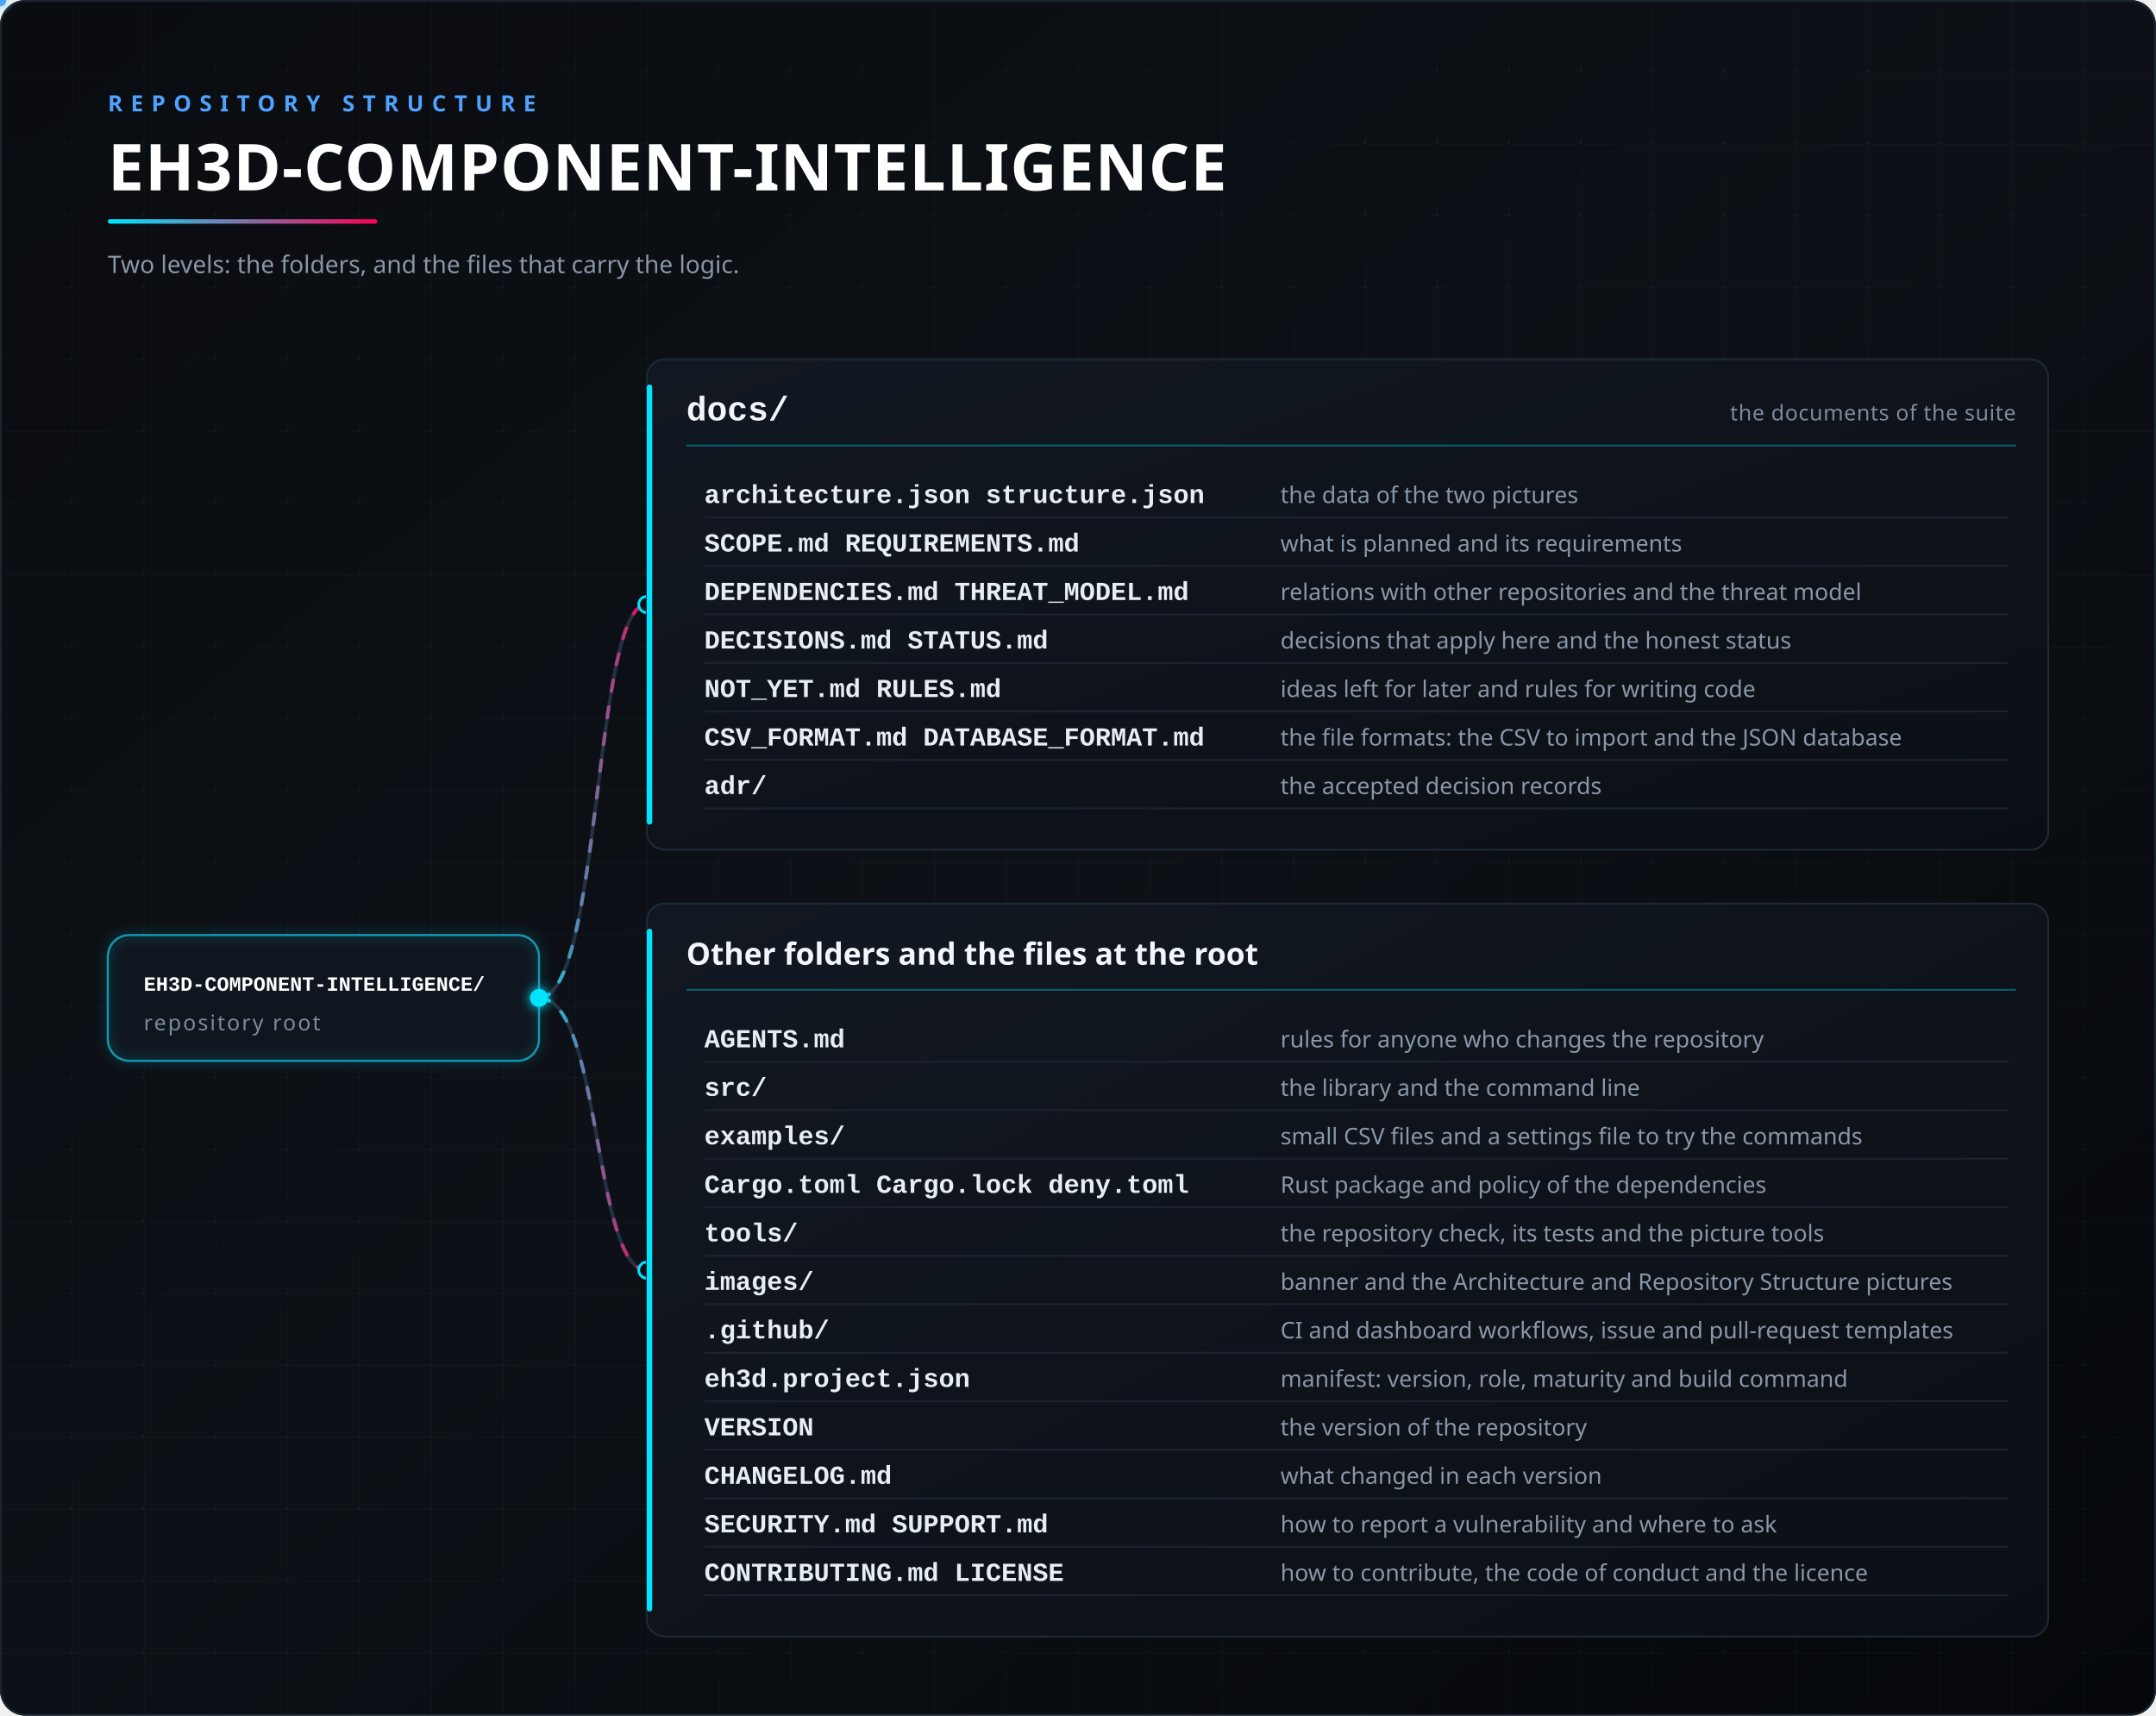
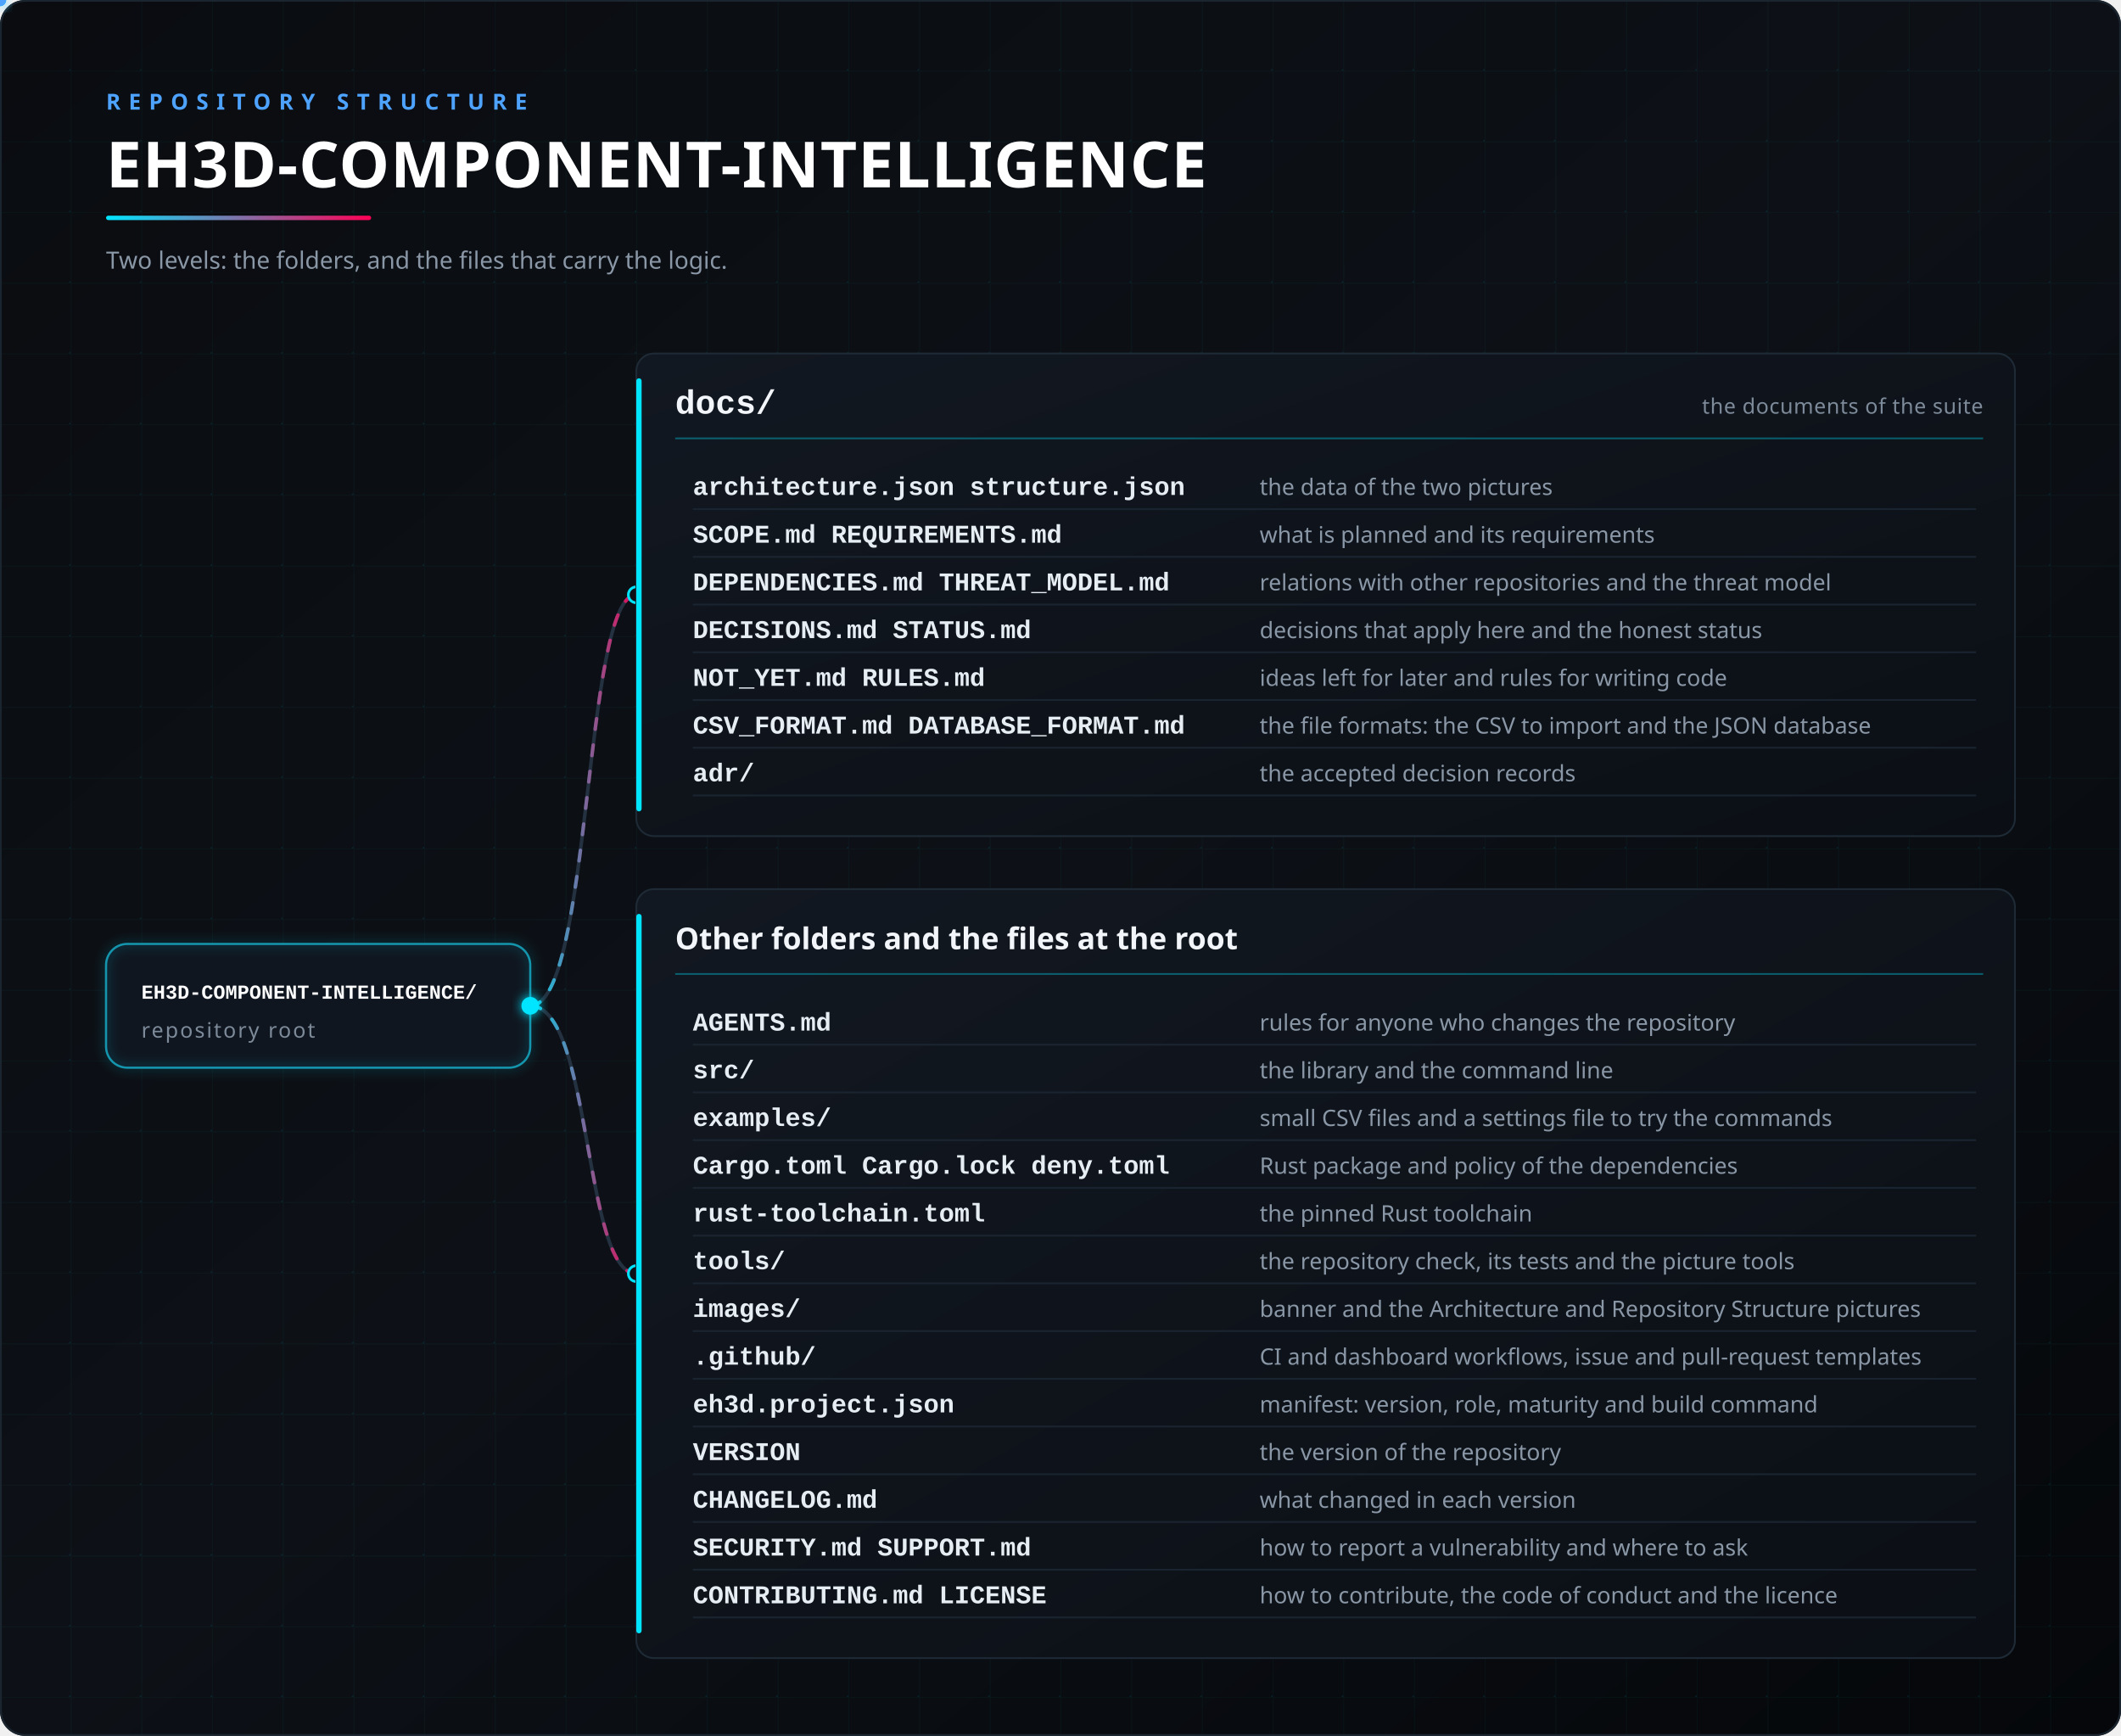
- <svg xmlns="http://www.w3.org/2000/svg" viewBox="0 0 1200 955" width="100%" role="img" aria-labelledby="t d">
+ <svg xmlns="http://www.w3.org/2000/svg" viewBox="0 0 1200 982" width="100%" role="img" aria-labelledby="t d">
  <defs>
    <linearGradient id="bg" x1="0" y1="0" x2="1" y2="1">
      <stop offset="0" stop-color="#0A0C10" />
      <stop offset="0.5" stop-color="#0D1117" />
      <stop offset="1" stop-color="#05070A" />
    </linearGradient>
    <linearGradient id="card" x1="0" y1="0" x2="1" y2="1">
      <stop offset="0" stop-color="#121821" />
      <stop offset="1" stop-color="#0B0F15" />
    </linearGradient>
    <linearGradient id="line" x1="0" y1="0" x2="1" y2="0">
      <stop offset="0" stop-color="#00E5FF" />
      <stop offset="1" stop-color="#FF0055" />
    </linearGradient>
    <filter id="glow" x="-50%" y="-50%" width="200%" height="200%">
      <feGaussianBlur stdDeviation="3" result="b" />
      <feMerge>
        <feMergeNode in="b" />
        <feMergeNode in="SourceGraphic" />
      </feMerge>
    </filter>
    <pattern id="grid" width="40" height="40" patternUnits="userSpaceOnUse">
      <path d="M40 0H0V40" fill="none" stroke="#00E5FF" stroke-opacity="0.035" />
      <circle cx="40" cy="40" r="1" fill="#00E5FF" fill-opacity="0.09" />
    </pattern>
  </defs>
-   <rect width="1200" height="955" rx="14" fill="url(#bg)" />
-   <rect width="1200" height="955" rx="14" fill="url(#grid)" />
-   <rect x="0.5" y="0.5" width="1199" height="954" rx="14" fill="none" stroke="#1B2530" />
+   <rect width="1200" height="982" rx="14" fill="url(#bg)" />
+   <rect width="1200" height="982" rx="14" fill="url(#grid)" />
+   <rect x="0.5" y="0.5" width="1199" height="981" rx="14" fill="none" stroke="#1B2530" />
  <text x="60" y="62" font-family="'Segoe UI','Noto Sans','Noto Sans CJK SC','Microsoft YaHei','Yu Gothic','Helvetica Neue',Helvetica,Arial,sans-serif" font-size="12.5" font-weight="600" fill="#4DA3FF" text-anchor="start" letter-spacing="4.5">REPOSITORY STRUCTURE</text>
  <text x="60" y="106" font-family="'Segoe UI','Noto Sans','Noto Sans CJK SC','Microsoft YaHei','Yu Gothic','Helvetica Neue',Helvetica,Arial,sans-serif" font-size="36" font-weight="700" fill="#FFFFFF" text-anchor="start" letter-spacing="0.5">EH3D-COMPONENT-INTELLIGENCE</text>
  <rect x="60" y="122" width="150" height="2.5" rx="1.25" fill="url(#line)">
    <animate attributeName="width" values="40;150;150" keyTimes="0;0.4;1" dur="3s" repeatCount="indefinite" />
  </rect>
  <text x="60" y="152" font-family="'Segoe UI','Noto Sans','Noto Sans CJK SC','Microsoft YaHei','Yu Gothic','Helvetica Neue',Helvetica,Arial,sans-serif" font-size="13.5" font-weight="400" fill="#8A97A6" text-anchor="start">Two levels: the folders, and the files that carry the logic.</text>
-   <path id="c0" d="M300,555.5 C335,555.5 330,336.5 360,336.5" fill="none" stroke="#243140" stroke-width="2" />
-   <path d="M300,555.5 C335,555.5 330,336.5 360,336.5" fill="none" stroke="url(#line)" stroke-width="2" stroke-linecap="round" stroke-dasharray="6 9" opacity="0.9">
+   <path id="c0" d="M300,569 C335,569 330,336.5 360,336.5" fill="none" stroke="#243140" stroke-width="2" />
+   <path d="M300,569 C335,569 330,336.5 360,336.5" fill="none" stroke="url(#line)" stroke-width="2" stroke-linecap="round" stroke-dasharray="6 9" opacity="0.9">
    <animate attributeName="stroke-dashoffset" from="0" to="-30" dur="1.6s" repeatCount="indefinite" />
  </path>
  <circle cx="360" cy="336.5" r="4.5" fill="#0D1117" stroke="#00E5FF" stroke-width="1.5" />
-   <path id="c1" d="M300,555.5 C335,555.5 330,707 360,707" fill="none" stroke="#243140" stroke-width="2" />
-   <path d="M300,555.5 C335,555.5 330,707 360,707" fill="none" stroke="url(#line)" stroke-width="2" stroke-linecap="round" stroke-dasharray="6 9" opacity="0.9">
+   <path id="c1" d="M300,569 C335,569 330,720.5 360,720.5" fill="none" stroke="#243140" stroke-width="2" />
+   <path d="M300,569 C335,569 330,720.5 360,720.5" fill="none" stroke="url(#line)" stroke-width="2" stroke-linecap="round" stroke-dasharray="6 9" opacity="0.9">
    <animate attributeName="stroke-dashoffset" from="0" to="-30" dur="1.6s" repeatCount="indefinite" />
  </path>
-   <circle cx="360" cy="707" r="4.5" fill="#0D1117" stroke="#00E5FF" stroke-width="1.5" />
+   <circle cx="360" cy="720.5" r="4.5" fill="#0D1117" stroke="#00E5FF" stroke-width="1.5" />
  <circle r="3.5" fill="#00E5FF" filter="url(#glow)">
    <animateMotion dur="3.4s" repeatCount="indefinite">
      <mpath href="#c0" />
    </animateMotion>
  </circle>
  <circle r="3.5" fill="#4DA3FF" filter="url(#glow)">
    <animateMotion dur="4.2s" repeatCount="indefinite">
      <mpath href="#c1" />
    </animateMotion>
  </circle>
-   <rect x="60" y="520.5" width="240" height="70" rx="12" fill="#0F1620" stroke="#2A3A4C" stroke-width="1.2" />
-   <rect x="60" y="520.5" width="240" height="70" rx="12" fill="none" stroke="#00E5FF" stroke-opacity="0.5" stroke-width="1.2" filter="url(#glow)">
+   <rect x="60" y="534" width="240" height="70" rx="12" fill="#0F1620" stroke="#2A3A4C" stroke-width="1.2" />
+   <rect x="60" y="534" width="240" height="70" rx="12" fill="none" stroke="#00E5FF" stroke-opacity="0.5" stroke-width="1.2" filter="url(#glow)">
    <animate attributeName="stroke-opacity" values="0.15;0.6;0.15" dur="3.6s" repeatCount="indefinite" />
  </rect>
-   <text x="80" y="551.5" font-family="'JetBrains Mono','Cascadia Code','SFMono-Regular',Consolas,'Liberation Mono',monospace" font-size="11.3" font-weight="700" fill="#FFFFFF" text-anchor="start">EH3D-COMPONENT-INTELLIGENCE/</text>
-   <text x="80" y="573.5" font-family="'Segoe UI','Noto Sans','Noto Sans CJK SC','Microsoft YaHei','Yu Gothic','Helvetica Neue',Helvetica,Arial,sans-serif" font-size="12" font-weight="400" fill="#7D8A99" text-anchor="start" letter-spacing="1">repository root</text>
-   <circle cx="300" cy="555.5" r="5" fill="#00E5FF" filter="url(#glow)" />
+   <text x="80" y="565" font-family="'JetBrains Mono','Cascadia Code','SFMono-Regular',Consolas,'Liberation Mono',monospace" font-size="11.3" font-weight="700" fill="#FFFFFF" text-anchor="start">EH3D-COMPONENT-INTELLIGENCE/</text>
+   <text x="80" y="587" font-family="'Segoe UI','Noto Sans','Noto Sans CJK SC','Microsoft YaHei','Yu Gothic','Helvetica Neue',Helvetica,Arial,sans-serif" font-size="12" font-weight="400" fill="#7D8A99" text-anchor="start" letter-spacing="1">repository root</text>
+   <circle cx="300" cy="569" r="5" fill="#00E5FF" filter="url(#glow)" />
  <rect x="360" y="200" width="780" height="273" rx="10" fill="url(#card)" stroke="#1E2A36" stroke-width="1" />
  <rect x="360" y="214" width="3" height="245" rx="1.5" fill="#00E5FF">
    <animate attributeName="opacity" values="0.55;1;0.55" dur="4s" begin="0s" repeatCount="indefinite" />
  </rect>
  <text x="382" y="234" font-family="'JetBrains Mono','Cascadia Code','SFMono-Regular',Consolas,'Liberation Mono',monospace" font-size="19" font-weight="700" fill="#F2F6FA" text-anchor="start">docs/</text>
  <text x="1122" y="234" font-family="'Segoe UI','Noto Sans','Noto Sans CJK SC','Microsoft YaHei','Yu Gothic','Helvetica Neue',Helvetica,Arial,sans-serif" font-size="12" font-weight="400" fill="#7D8A99" text-anchor="end" letter-spacing="0.3">the documents of the suite</text>
  <line x1="382" y1="248" x2="1122" y2="248" stroke="#00E5FF" stroke-opacity="0.35" stroke-width="1" />
  <text x="392" y="280" font-family="'JetBrains Mono','Cascadia Code','SFMono-Regular',Consolas,'Liberation Mono',monospace" font-size="14.5" font-weight="600" fill="#E6EDF3" text-anchor="start">architecture.json  structure.json</text>
  <text x="712.67" y="280" font-family="'Segoe UI','Noto Sans','Noto Sans CJK SC','Microsoft YaHei','Yu Gothic','Helvetica Neue',Helvetica,Arial,sans-serif" font-size="12.8" font-weight="400" fill="#8A97A6" text-anchor="start">the data of the two pictures</text>
  <line x1="392" y1="288" x2="1118" y2="288" stroke="#1A2430" stroke-width="1" />
  <text x="392" y="307" font-family="'JetBrains Mono','Cascadia Code','SFMono-Regular',Consolas,'Liberation Mono',monospace" font-size="14.5" font-weight="600" fill="#E6EDF3" text-anchor="start">SCOPE.md  REQUIREMENTS.md</text>
  <text x="712.67" y="307" font-family="'Segoe UI','Noto Sans','Noto Sans CJK SC','Microsoft YaHei','Yu Gothic','Helvetica Neue',Helvetica,Arial,sans-serif" font-size="12.8" font-weight="400" fill="#8A97A6" text-anchor="start">what is planned and its requirements</text>
  <line x1="392" y1="315" x2="1118" y2="315" stroke="#1A2430" stroke-width="1" />
  <text x="392" y="334" font-family="'JetBrains Mono','Cascadia Code','SFMono-Regular',Consolas,'Liberation Mono',monospace" font-size="14.5" font-weight="600" fill="#E6EDF3" text-anchor="start">DEPENDENCIES.md  THREAT_MODEL.md</text>
  <text x="712.67" y="334" font-family="'Segoe UI','Noto Sans','Noto Sans CJK SC','Microsoft YaHei','Yu Gothic','Helvetica Neue',Helvetica,Arial,sans-serif" font-size="12.8" font-weight="400" fill="#8A97A6" text-anchor="start">relations with other repositories and the threat model</text>
  <line x1="392" y1="342" x2="1118" y2="342" stroke="#1A2430" stroke-width="1" />
  <text x="392" y="361" font-family="'JetBrains Mono','Cascadia Code','SFMono-Regular',Consolas,'Liberation Mono',monospace" font-size="14.5" font-weight="600" fill="#E6EDF3" text-anchor="start">DECISIONS.md  STATUS.md</text>
  <text x="712.67" y="361" font-family="'Segoe UI','Noto Sans','Noto Sans CJK SC','Microsoft YaHei','Yu Gothic','Helvetica Neue',Helvetica,Arial,sans-serif" font-size="12.8" font-weight="400" fill="#8A97A6" text-anchor="start">decisions that apply here and the honest status</text>
  <line x1="392" y1="369" x2="1118" y2="369" stroke="#1A2430" stroke-width="1" />
  <text x="392" y="388" font-family="'JetBrains Mono','Cascadia Code','SFMono-Regular',Consolas,'Liberation Mono',monospace" font-size="14.5" font-weight="600" fill="#E6EDF3" text-anchor="start">NOT_YET.md  RULES.md</text>
  <text x="712.67" y="388" font-family="'Segoe UI','Noto Sans','Noto Sans CJK SC','Microsoft YaHei','Yu Gothic','Helvetica Neue',Helvetica,Arial,sans-serif" font-size="12.8" font-weight="400" fill="#8A97A6" text-anchor="start">ideas left for later and rules for writing code</text>
  <line x1="392" y1="396" x2="1118" y2="396" stroke="#1A2430" stroke-width="1" />
  <text x="392" y="415" font-family="'JetBrains Mono','Cascadia Code','SFMono-Regular',Consolas,'Liberation Mono',monospace" font-size="14.5" font-weight="600" fill="#E6EDF3" text-anchor="start">CSV_FORMAT.md  DATABASE_FORMAT.md</text>
  <text x="712.67" y="415" font-family="'Segoe UI','Noto Sans','Noto Sans CJK SC','Microsoft YaHei','Yu Gothic','Helvetica Neue',Helvetica,Arial,sans-serif" font-size="12.8" font-weight="400" fill="#8A97A6" text-anchor="start">the file formats: the CSV to import and the JSON database</text>
  <line x1="392" y1="423" x2="1118" y2="423" stroke="#1A2430" stroke-width="1" />
  <text x="392" y="442" font-family="'JetBrains Mono','Cascadia Code','SFMono-Regular',Consolas,'Liberation Mono',monospace" font-size="14.5" font-weight="600" fill="#E6EDF3" text-anchor="start">adr/</text>
  <text x="712.67" y="442" font-family="'Segoe UI','Noto Sans','Noto Sans CJK SC','Microsoft YaHei','Yu Gothic','Helvetica Neue',Helvetica,Arial,sans-serif" font-size="12.8" font-weight="400" fill="#8A97A6" text-anchor="start">the accepted decision records</text>
  <line x1="392" y1="450" x2="1118" y2="450" stroke="#1A2430" stroke-width="1" />
-   <rect x="360" y="503" width="780" height="408" rx="10" fill="url(#card)" stroke="#1E2A36" stroke-width="1" />
-   <rect x="360" y="517" width="3" height="380" rx="1.5" fill="#00E5FF">
+   <rect x="360" y="503" width="780" height="435" rx="10" fill="url(#card)" stroke="#1E2A36" stroke-width="1" />
+   <rect x="360" y="517" width="3" height="407" rx="1.5" fill="#00E5FF">
    <animate attributeName="opacity" values="0.55;1;0.55" dur="4s" begin="0.6s" repeatCount="indefinite" />
  </rect>
  <text x="382" y="537" font-family="'Segoe UI','Noto Sans','Noto Sans CJK SC','Microsoft YaHei','Yu Gothic','Helvetica Neue',Helvetica,Arial,sans-serif" font-size="17" font-weight="700" fill="#F2F6FA" text-anchor="start">Other folders and the files at the root</text>
  <line x1="382" y1="551" x2="1122" y2="551" stroke="#00E5FF" stroke-opacity="0.35" stroke-width="1" />
  <text x="392" y="583" font-family="'JetBrains Mono','Cascadia Code','SFMono-Regular',Consolas,'Liberation Mono',monospace" font-size="14.5" font-weight="600" fill="#E6EDF3" text-anchor="start">AGENTS.md</text>
  <text x="712.67" y="583" font-family="'Segoe UI','Noto Sans','Noto Sans CJK SC','Microsoft YaHei','Yu Gothic','Helvetica Neue',Helvetica,Arial,sans-serif" font-size="12.8" font-weight="400" fill="#8A97A6" text-anchor="start">rules for anyone who changes the repository</text>
  <line x1="392" y1="591" x2="1118" y2="591" stroke="#1A2430" stroke-width="1" />
  <text x="392" y="610" font-family="'JetBrains Mono','Cascadia Code','SFMono-Regular',Consolas,'Liberation Mono',monospace" font-size="14.5" font-weight="600" fill="#E6EDF3" text-anchor="start">src/</text>
  <text x="712.67" y="610" font-family="'Segoe UI','Noto Sans','Noto Sans CJK SC','Microsoft YaHei','Yu Gothic','Helvetica Neue',Helvetica,Arial,sans-serif" font-size="12.8" font-weight="400" fill="#8A97A6" text-anchor="start">the library and the command line</text>
  <line x1="392" y1="618" x2="1118" y2="618" stroke="#1A2430" stroke-width="1" />
  <text x="392" y="637" font-family="'JetBrains Mono','Cascadia Code','SFMono-Regular',Consolas,'Liberation Mono',monospace" font-size="14.5" font-weight="600" fill="#E6EDF3" text-anchor="start">examples/</text>
  <text x="712.67" y="637" font-family="'Segoe UI','Noto Sans','Noto Sans CJK SC','Microsoft YaHei','Yu Gothic','Helvetica Neue',Helvetica,Arial,sans-serif" font-size="12.8" font-weight="400" fill="#8A97A6" text-anchor="start">small CSV files and a settings file to try the commands</text>
  <line x1="392" y1="645" x2="1118" y2="645" stroke="#1A2430" stroke-width="1" />
  <text x="392" y="664" font-family="'JetBrains Mono','Cascadia Code','SFMono-Regular',Consolas,'Liberation Mono',monospace" font-size="14.5" font-weight="600" fill="#E6EDF3" text-anchor="start">Cargo.toml  Cargo.lock  deny.toml</text>
  <text x="712.67" y="664" font-family="'Segoe UI','Noto Sans','Noto Sans CJK SC','Microsoft YaHei','Yu Gothic','Helvetica Neue',Helvetica,Arial,sans-serif" font-size="12.8" font-weight="400" fill="#8A97A6" text-anchor="start">Rust package and policy of the dependencies</text>
  <line x1="392" y1="672" x2="1118" y2="672" stroke="#1A2430" stroke-width="1" />
-   <text x="392" y="691" font-family="'JetBrains Mono','Cascadia Code','SFMono-Regular',Consolas,'Liberation Mono',monospace" font-size="14.5" font-weight="600" fill="#E6EDF3" text-anchor="start">tools/</text>
-   <text x="712.67" y="691" font-family="'Segoe UI','Noto Sans','Noto Sans CJK SC','Microsoft YaHei','Yu Gothic','Helvetica Neue',Helvetica,Arial,sans-serif" font-size="12.8" font-weight="400" fill="#8A97A6" text-anchor="start">the repository check, its tests and the picture tools</text>
+   <text x="392" y="691" font-family="'JetBrains Mono','Cascadia Code','SFMono-Regular',Consolas,'Liberation Mono',monospace" font-size="14.5" font-weight="600" fill="#E6EDF3" text-anchor="start">rust-toolchain.toml</text>
+   <text x="712.67" y="691" font-family="'Segoe UI','Noto Sans','Noto Sans CJK SC','Microsoft YaHei','Yu Gothic','Helvetica Neue',Helvetica,Arial,sans-serif" font-size="12.8" font-weight="400" fill="#8A97A6" text-anchor="start">the pinned Rust toolchain</text>
  <line x1="392" y1="699" x2="1118" y2="699" stroke="#1A2430" stroke-width="1" />
-   <text x="392" y="718" font-family="'JetBrains Mono','Cascadia Code','SFMono-Regular',Consolas,'Liberation Mono',monospace" font-size="14.5" font-weight="600" fill="#E6EDF3" text-anchor="start">images/</text>
-   <text x="712.67" y="718" font-family="'Segoe UI','Noto Sans','Noto Sans CJK SC','Microsoft YaHei','Yu Gothic','Helvetica Neue',Helvetica,Arial,sans-serif" font-size="12.8" font-weight="400" fill="#8A97A6" text-anchor="start">banner and the Architecture and Repository Structure pictures</text>
+   <text x="392" y="718" font-family="'JetBrains Mono','Cascadia Code','SFMono-Regular',Consolas,'Liberation Mono',monospace" font-size="14.5" font-weight="600" fill="#E6EDF3" text-anchor="start">tools/</text>
+   <text x="712.67" y="718" font-family="'Segoe UI','Noto Sans','Noto Sans CJK SC','Microsoft YaHei','Yu Gothic','Helvetica Neue',Helvetica,Arial,sans-serif" font-size="12.8" font-weight="400" fill="#8A97A6" text-anchor="start">the repository check, its tests and the picture tools</text>
  <line x1="392" y1="726" x2="1118" y2="726" stroke="#1A2430" stroke-width="1" />
-   <text x="392" y="745" font-family="'JetBrains Mono','Cascadia Code','SFMono-Regular',Consolas,'Liberation Mono',monospace" font-size="14.5" font-weight="600" fill="#E6EDF3" text-anchor="start">.github/</text>
-   <text x="712.67" y="745" font-family="'Segoe UI','Noto Sans','Noto Sans CJK SC','Microsoft YaHei','Yu Gothic','Helvetica Neue',Helvetica,Arial,sans-serif" font-size="12.8" font-weight="400" fill="#8A97A6" text-anchor="start">CI and dashboard workflows, issue and pull-request templates</text>
+   <text x="392" y="745" font-family="'JetBrains Mono','Cascadia Code','SFMono-Regular',Consolas,'Liberation Mono',monospace" font-size="14.5" font-weight="600" fill="#E6EDF3" text-anchor="start">images/</text>
+   <text x="712.67" y="745" font-family="'Segoe UI','Noto Sans','Noto Sans CJK SC','Microsoft YaHei','Yu Gothic','Helvetica Neue',Helvetica,Arial,sans-serif" font-size="12.8" font-weight="400" fill="#8A97A6" text-anchor="start">banner and the Architecture and Repository Structure pictures</text>
  <line x1="392" y1="753" x2="1118" y2="753" stroke="#1A2430" stroke-width="1" />
-   <text x="392" y="772" font-family="'JetBrains Mono','Cascadia Code','SFMono-Regular',Consolas,'Liberation Mono',monospace" font-size="14.5" font-weight="600" fill="#E6EDF3" text-anchor="start">eh3d.project.json</text>
-   <text x="712.67" y="772" font-family="'Segoe UI','Noto Sans','Noto Sans CJK SC','Microsoft YaHei','Yu Gothic','Helvetica Neue',Helvetica,Arial,sans-serif" font-size="12.8" font-weight="400" fill="#8A97A6" text-anchor="start">manifest: version, role, maturity and build command</text>
+   <text x="392" y="772" font-family="'JetBrains Mono','Cascadia Code','SFMono-Regular',Consolas,'Liberation Mono',monospace" font-size="14.5" font-weight="600" fill="#E6EDF3" text-anchor="start">.github/</text>
+   <text x="712.67" y="772" font-family="'Segoe UI','Noto Sans','Noto Sans CJK SC','Microsoft YaHei','Yu Gothic','Helvetica Neue',Helvetica,Arial,sans-serif" font-size="12.8" font-weight="400" fill="#8A97A6" text-anchor="start">CI and dashboard workflows, issue and pull-request templates</text>
  <line x1="392" y1="780" x2="1118" y2="780" stroke="#1A2430" stroke-width="1" />
-   <text x="392" y="799" font-family="'JetBrains Mono','Cascadia Code','SFMono-Regular',Consolas,'Liberation Mono',monospace" font-size="14.5" font-weight="600" fill="#E6EDF3" text-anchor="start">VERSION</text>
-   <text x="712.67" y="799" font-family="'Segoe UI','Noto Sans','Noto Sans CJK SC','Microsoft YaHei','Yu Gothic','Helvetica Neue',Helvetica,Arial,sans-serif" font-size="12.8" font-weight="400" fill="#8A97A6" text-anchor="start">the version of the repository</text>
+   <text x="392" y="799" font-family="'JetBrains Mono','Cascadia Code','SFMono-Regular',Consolas,'Liberation Mono',monospace" font-size="14.5" font-weight="600" fill="#E6EDF3" text-anchor="start">eh3d.project.json</text>
+   <text x="712.67" y="799" font-family="'Segoe UI','Noto Sans','Noto Sans CJK SC','Microsoft YaHei','Yu Gothic','Helvetica Neue',Helvetica,Arial,sans-serif" font-size="12.8" font-weight="400" fill="#8A97A6" text-anchor="start">manifest: version, role, maturity and build command</text>
  <line x1="392" y1="807" x2="1118" y2="807" stroke="#1A2430" stroke-width="1" />
-   <text x="392" y="826" font-family="'JetBrains Mono','Cascadia Code','SFMono-Regular',Consolas,'Liberation Mono',monospace" font-size="14.5" font-weight="600" fill="#E6EDF3" text-anchor="start">CHANGELOG.md</text>
-   <text x="712.67" y="826" font-family="'Segoe UI','Noto Sans','Noto Sans CJK SC','Microsoft YaHei','Yu Gothic','Helvetica Neue',Helvetica,Arial,sans-serif" font-size="12.8" font-weight="400" fill="#8A97A6" text-anchor="start">what changed in each version</text>
+   <text x="392" y="826" font-family="'JetBrains Mono','Cascadia Code','SFMono-Regular',Consolas,'Liberation Mono',monospace" font-size="14.5" font-weight="600" fill="#E6EDF3" text-anchor="start">VERSION</text>
+   <text x="712.67" y="826" font-family="'Segoe UI','Noto Sans','Noto Sans CJK SC','Microsoft YaHei','Yu Gothic','Helvetica Neue',Helvetica,Arial,sans-serif" font-size="12.8" font-weight="400" fill="#8A97A6" text-anchor="start">the version of the repository</text>
  <line x1="392" y1="834" x2="1118" y2="834" stroke="#1A2430" stroke-width="1" />
-   <text x="392" y="853" font-family="'JetBrains Mono','Cascadia Code','SFMono-Regular',Consolas,'Liberation Mono',monospace" font-size="14.5" font-weight="600" fill="#E6EDF3" text-anchor="start">SECURITY.md  SUPPORT.md</text>
-   <text x="712.67" y="853" font-family="'Segoe UI','Noto Sans','Noto Sans CJK SC','Microsoft YaHei','Yu Gothic','Helvetica Neue',Helvetica,Arial,sans-serif" font-size="12.8" font-weight="400" fill="#8A97A6" text-anchor="start">how to report a vulnerability and where to ask</text>
+   <text x="392" y="853" font-family="'JetBrains Mono','Cascadia Code','SFMono-Regular',Consolas,'Liberation Mono',monospace" font-size="14.5" font-weight="600" fill="#E6EDF3" text-anchor="start">CHANGELOG.md</text>
+   <text x="712.67" y="853" font-family="'Segoe UI','Noto Sans','Noto Sans CJK SC','Microsoft YaHei','Yu Gothic','Helvetica Neue',Helvetica,Arial,sans-serif" font-size="12.8" font-weight="400" fill="#8A97A6" text-anchor="start">what changed in each version</text>
  <line x1="392" y1="861" x2="1118" y2="861" stroke="#1A2430" stroke-width="1" />
-   <text x="392" y="880" font-family="'JetBrains Mono','Cascadia Code','SFMono-Regular',Consolas,'Liberation Mono',monospace" font-size="14.5" font-weight="600" fill="#E6EDF3" text-anchor="start">CONTRIBUTING.md  LICENSE</text>
-   <text x="712.67" y="880" font-family="'Segoe UI','Noto Sans','Noto Sans CJK SC','Microsoft YaHei','Yu Gothic','Helvetica Neue',Helvetica,Arial,sans-serif" font-size="12.8" font-weight="400" fill="#8A97A6" text-anchor="start">how to contribute, the code of conduct and the licence</text>
+   <text x="392" y="880" font-family="'JetBrains Mono','Cascadia Code','SFMono-Regular',Consolas,'Liberation Mono',monospace" font-size="14.5" font-weight="600" fill="#E6EDF3" text-anchor="start">SECURITY.md  SUPPORT.md</text>
+   <text x="712.67" y="880" font-family="'Segoe UI','Noto Sans','Noto Sans CJK SC','Microsoft YaHei','Yu Gothic','Helvetica Neue',Helvetica,Arial,sans-serif" font-size="12.8" font-weight="400" fill="#8A97A6" text-anchor="start">how to report a vulnerability and where to ask</text>
  <line x1="392" y1="888" x2="1118" y2="888" stroke="#1A2430" stroke-width="1" />
+   <text x="392" y="907" font-family="'JetBrains Mono','Cascadia Code','SFMono-Regular',Consolas,'Liberation Mono',monospace" font-size="14.5" font-weight="600" fill="#E6EDF3" text-anchor="start">CONTRIBUTING.md  LICENSE</text>
+   <text x="712.67" y="907" font-family="'Segoe UI','Noto Sans','Noto Sans CJK SC','Microsoft YaHei','Yu Gothic','Helvetica Neue',Helvetica,Arial,sans-serif" font-size="12.8" font-weight="400" fill="#8A97A6" text-anchor="start">how to contribute, the code of conduct and the licence</text>
+   <line x1="392" y1="915" x2="1118" y2="915" stroke="#1A2430" stroke-width="1" />
</svg>
